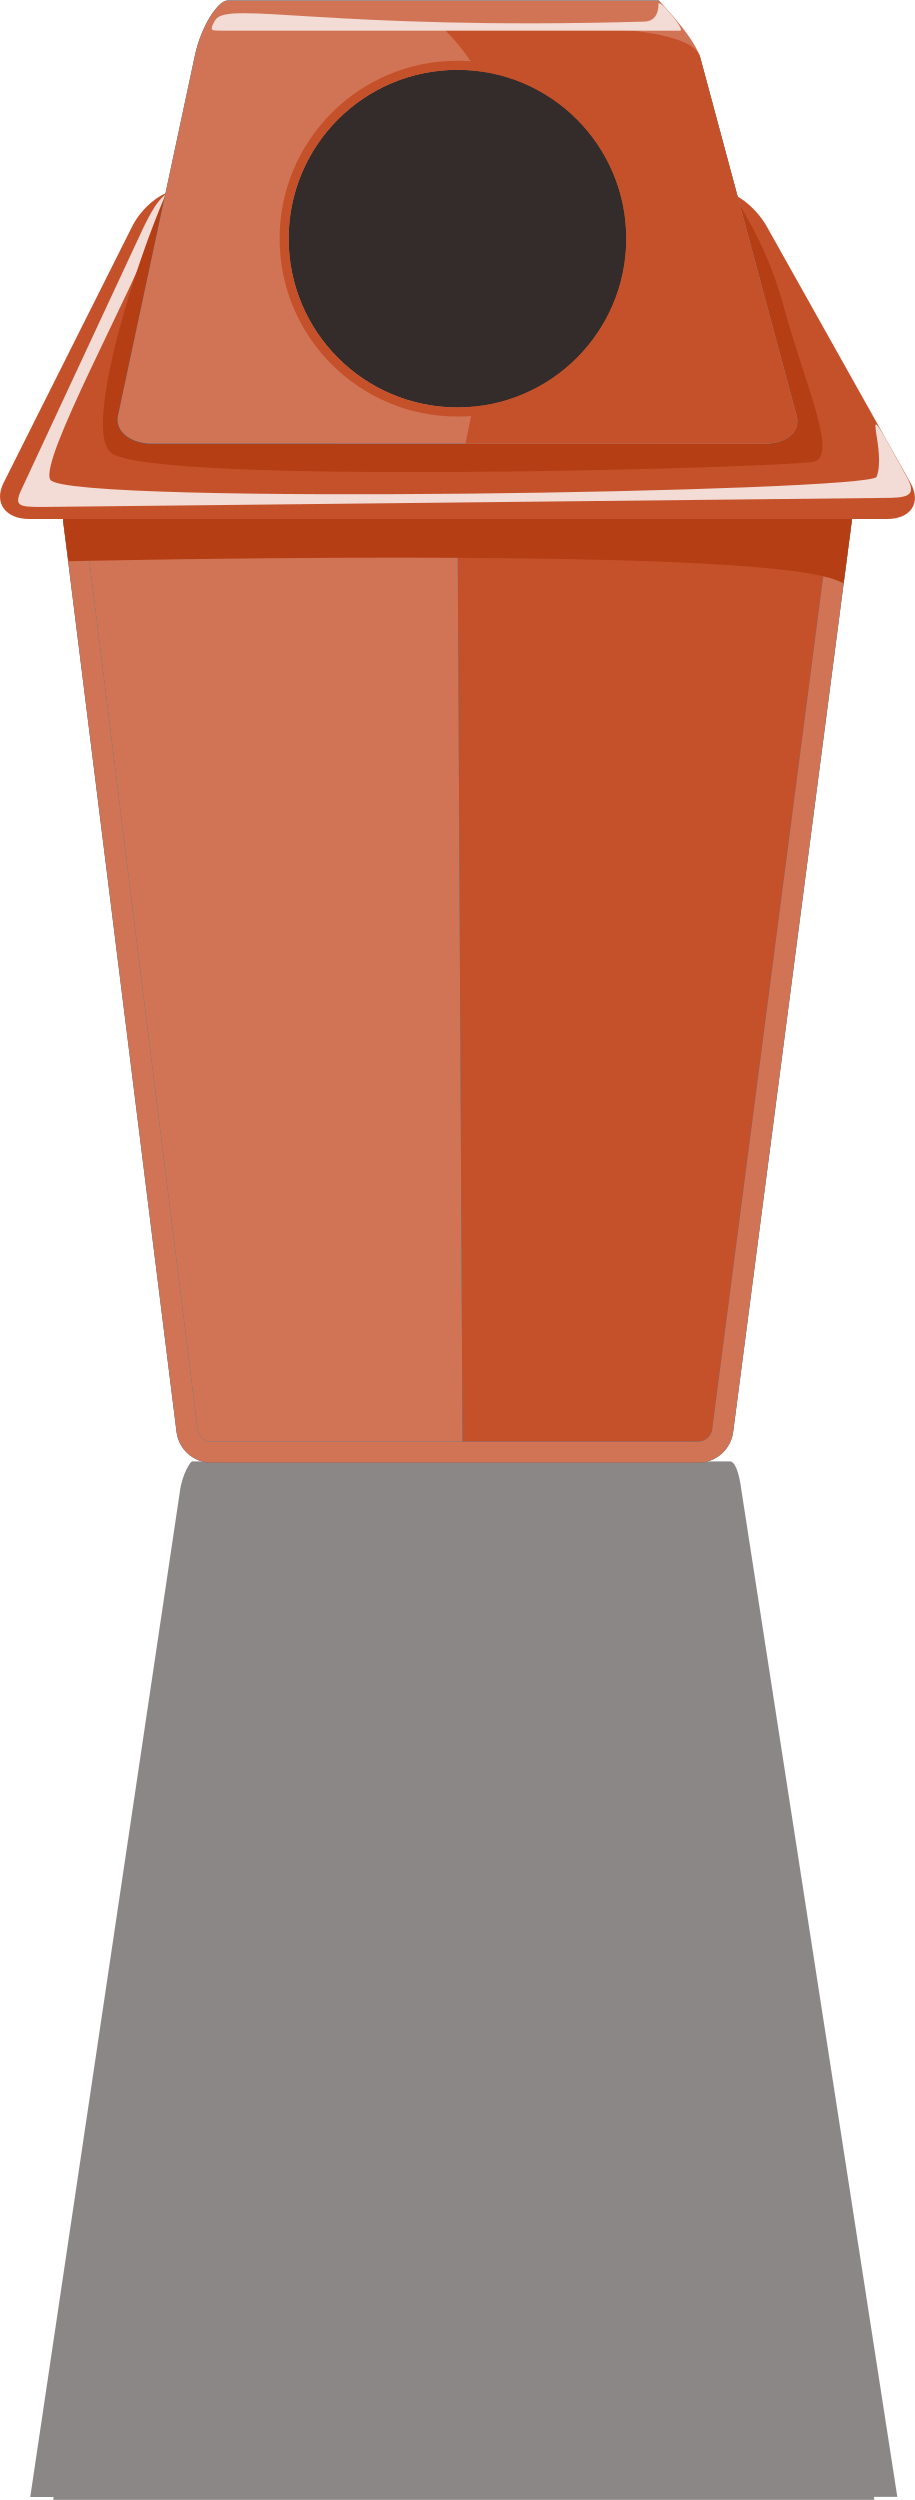
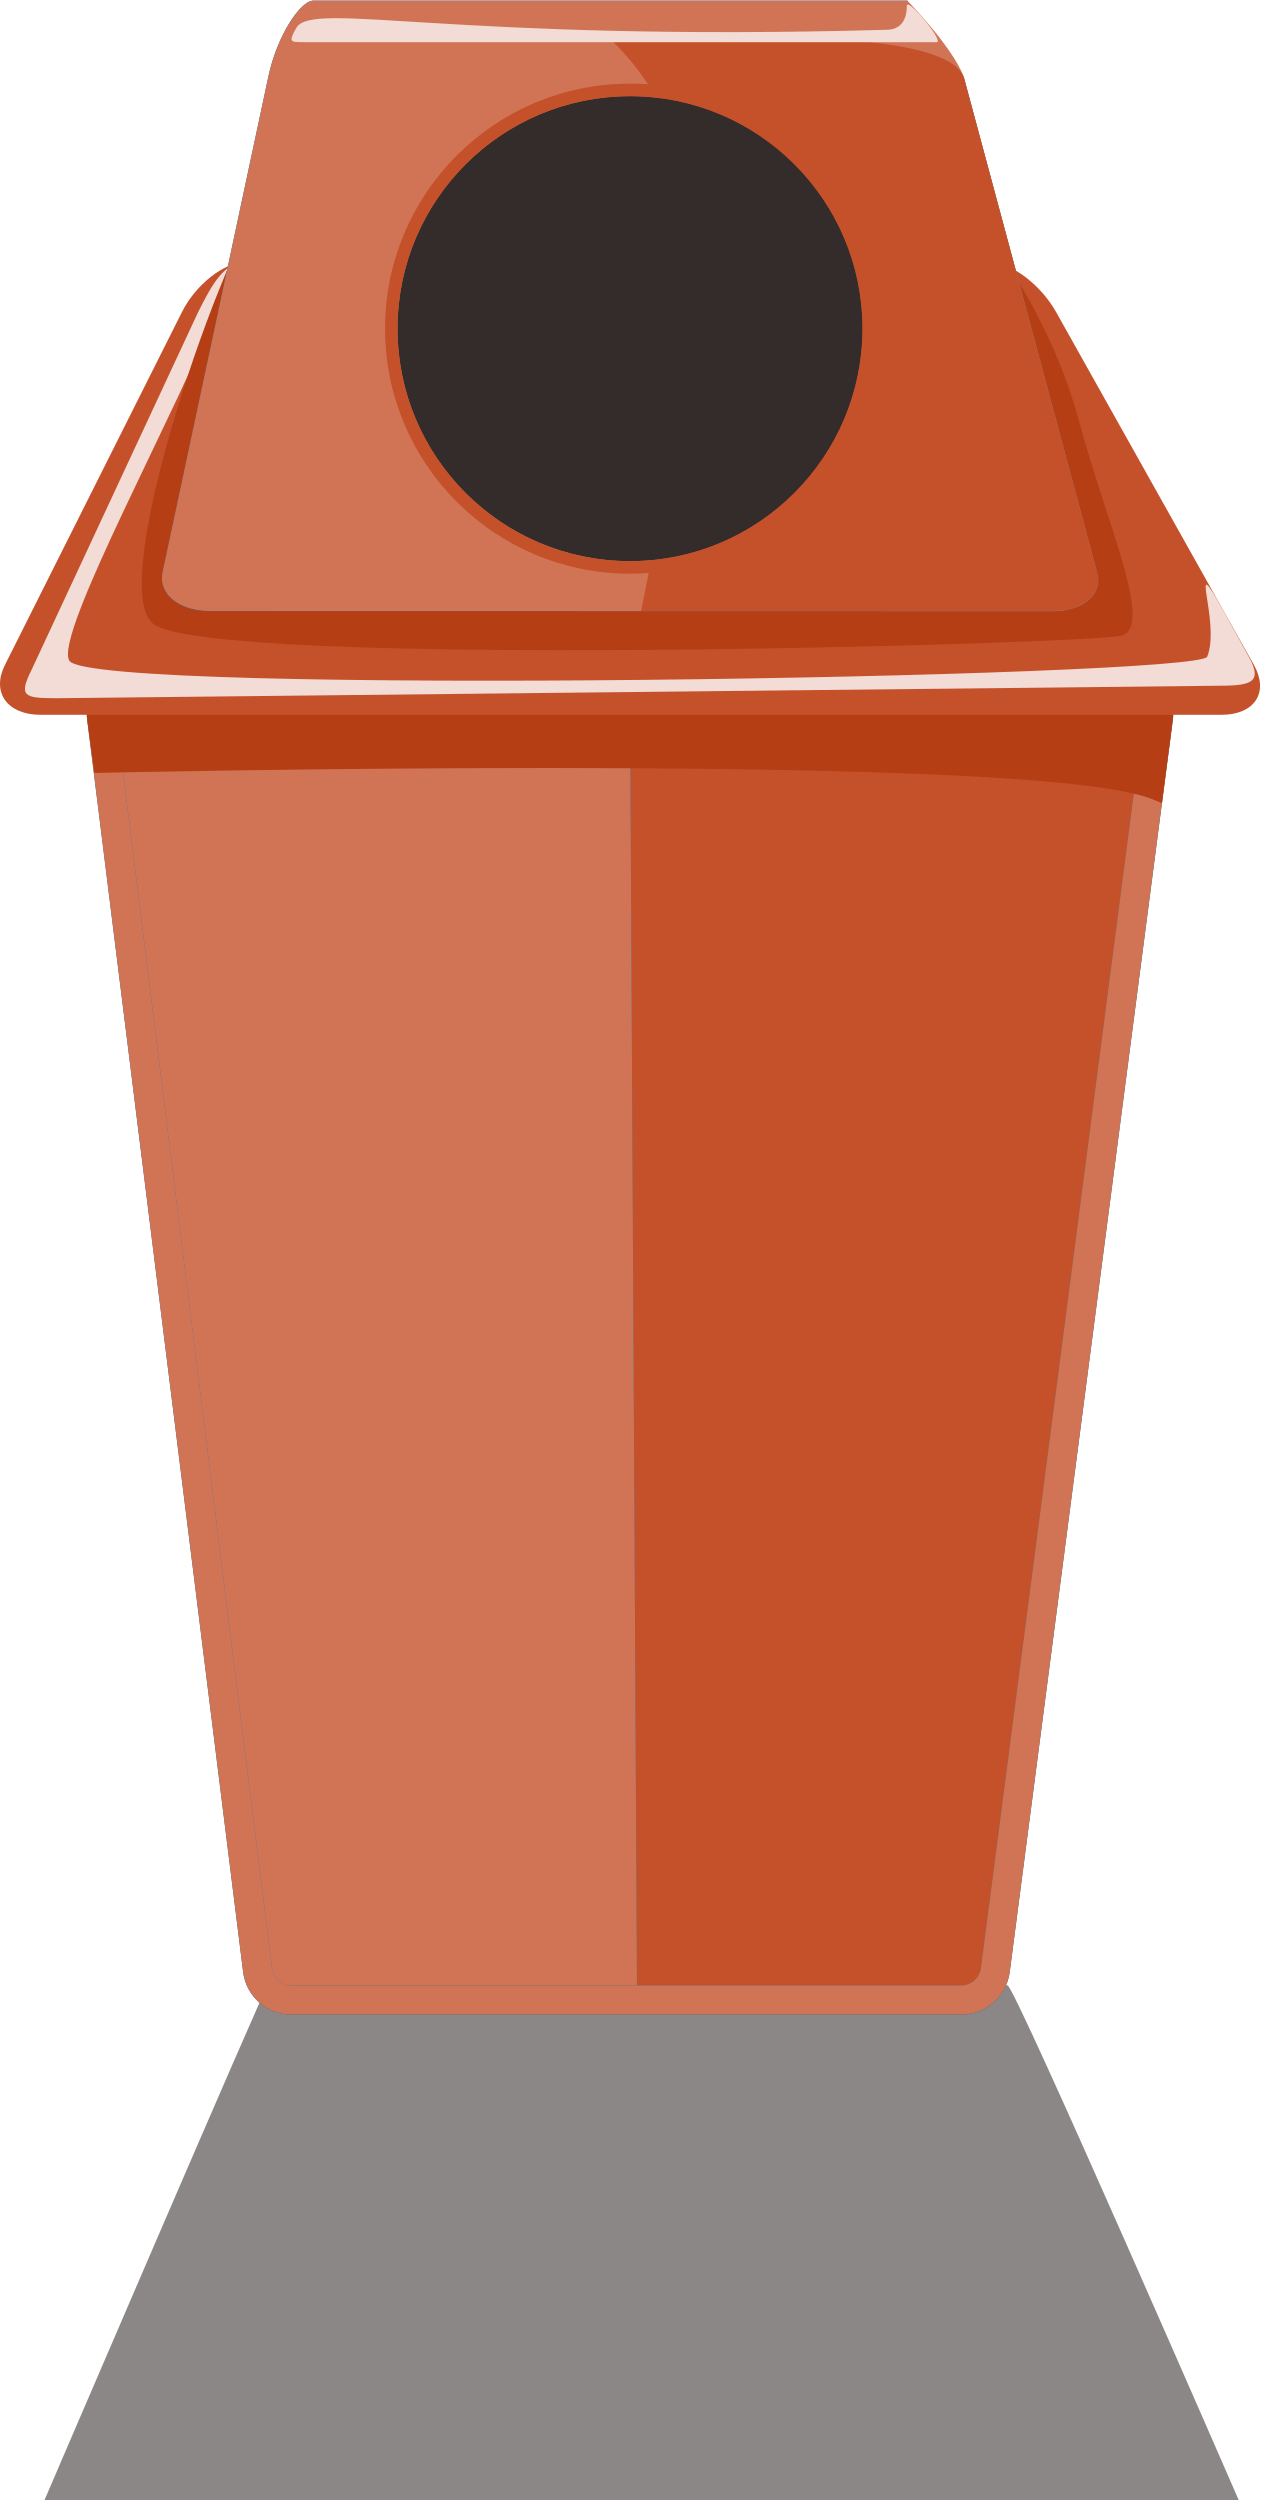
- <svg xmlns="http://www.w3.org/2000/svg" viewBox="0 0 276.46 755.42">
+ <svg xmlns="http://www.w3.org/2000/svg" viewBox="0 0 276.46 548.51">
  <defs>
    <style>.cls-1,.cls-8{fill:#332c2a;}.cls-1{fill-opacity:0.57;}.cls-2{fill:#0d74ae;}.cls-3{fill:#176287;}.cls-4{fill:#c5512b;}.cls-5{fill:#d17455;}.cls-6{fill:#b53e14;}.cls-7{fill:#f3dcd5;}</style>
  </defs>
  <g id="Layer_2" data-name="Layer 2">
    <g id="background">
-       <path class="cls-1" d="M16.1,755.38l248.08,0-.11-.91h7.07L224,450.13c-.72-5.52-2-8.65-3.54-8.55H58.09c-.43-.1-3.06,3.7-3.75,9.21L9.14,754.51h7.07Z" />
+       <path class="cls-1" d="M271.77,548.51s-49.18-113-50.72-112.93H58.72c-.42-.1-48.95,112.93-48.95,112.93Z" />
      <path class="cls-2" d="M63.62,435.62a4.32,4.32,0,0,1-3.92-3.52L25.44,157c0-.17-.07-.55.51-1.2,1-1.18,3.69-2.57,7.69-2.57H242.87c4,0,6.62,1.38,7.66,2.56.55.63.51,1,.48,1.17L215.19,432.07a4.4,4.4,0,0,1-4,3.55Z" />
      <path class="cls-2" d="M63.62,435.62a4.32,4.32,0,0,1-3.92-3.52L25.44,157c0-.17-.07-.55.51-1.2,1-1.18,3.69-2.57,7.69-2.57H242.87c4,0,6.62,1.38,7.66,2.56.55.63.51,1,.48,1.17L215.19,432.07a4.4,4.4,0,0,1-4,3.55Z" />
      <path class="cls-3" d="M242.87,146.81H33.64c-8.74,0-15.28,4.92-14.53,10.94L53.37,432.89A10.67,10.67,0,0,0,63.62,442H211.21a10.74,10.74,0,0,0,10.3-9.11l35.83-275.14C258.12,151.73,251.61,146.81,242.87,146.81ZM251,156.92,215.19,432.07a4.4,4.4,0,0,1-4,3.55H63.62a4.32,4.32,0,0,1-3.92-3.52L25.44,157c0-.17-.07-.55.51-1.2,1-1.18,3.69-2.57,7.69-2.57H242.87c4,0,6.62,1.38,7.66,2.56C251.08,156.38,251,156.76,251,156.92Z" />
      <path class="cls-4" d="M138.23,153.19H242.87c4,0,6.62,1.38,7.66,2.56.55.63.51,1,.48,1.17L215.19,432.07a4.4,4.4,0,0,1-4,3.55H139.75Z" />
      <path class="cls-5" d="M139.75,435.62H63.62a4.32,4.32,0,0,1-3.92-3.52L25.44,157c0-.17-.07-.55.51-1.2,1-1.18,3.69-2.57,7.69-2.57H138.23" />
      <path class="cls-5" d="M242.87,146.81H33.64c-8.74,0-15.28,4.92-14.53,10.94L53.37,432.89A10.67,10.67,0,0,0,63.62,442H211.21a10.74,10.74,0,0,0,10.3-9.11l35.83-275.14C258.12,151.73,251.61,146.81,242.87,146.81ZM251,156.92,215.19,432.07a4.4,4.4,0,0,1-4,3.55H63.62a4.32,4.32,0,0,1-3.92-3.52L25.44,157c0-.17-.07-.55.51-1.2,1-1.18,3.69-2.57,7.69-2.57H242.87c4,0,6.62,1.38,7.66,2.56C251.08,156.38,251,156.76,251,156.92Z" />
      <path id="shade" class="cls-6" d="M242.87,146.81H33.64c-8.74,0-15.28,4.92-14.53,10.94l1.59,11.84s191.46-4.41,228.07,4.55a28.68,28.68,0,0,1,6.16,2.1l2.41-18.49C258.12,151.73,251.61,146.81,242.87,146.81Z" />
      <path class="cls-4" d="M268,156.83H8.88c-7.3,0-10.81-4.92-7.8-10.93L39.92,68.46c3-6,9.25-10.93,13.86-10.93H217.2c4.61,0,11.14,4.92,14.51,10.93l43.41,77.44C278.49,151.91,275.27,156.83,268,156.83Z" />
      <path class="cls-7" d="M12.5,153.19l254.19-2.73c7.31,0,10.66-.37,7.29-6.38l-5.58-10.17c-8.09-14.43-.49,2.56-3.53,10.17-1.82,4.55-244.43,8.71-249.64.91C11.59,139.52,39.83,88.5,48,66.64,52,56.15,61.7,58.44,69.1,57.53H53.78c-4.61,0-7.29,4.92-10.3,10.93L7,146.81C4,152.83,5.19,153.19,12.5,153.19Z" />
      <path class="cls-6" d="M215.67,50.24c1.31,2.22,14.58,18.22,21,41.91s16.8,45.84,9.12,47.37c-9.12,1.83-200.44,7.29-212.28-2.73C23,128,49.85,52.06,58.05,43.86S201.09,25.64,215.67,50.24Z" />
      <path class="cls-2" d="M211.45,16.89l29.26,108.75a5.5,5.5,0,0,1-.91,5c-1.66,2.17-4.94,3.46-8.79,3.46H46c-3.92,0-7.33-1.34-9.14-3.57a5.79,5.79,0,0,1-1.18-5L58.89,16.75C60.8,7.8,65.92.13,68.78.13H199.06" />
      <path class="cls-5" d="M46,134.06c-3.92,0-7.33-1.34-9.14-3.57a5.79,5.79,0,0,1-1.18-5L58.89,16.75C60.8,7.8,65.92.13,68.78.13H199.06c-1.44-1.46,9.86,9.79,12.39,16.76l29.26,108.75a5.5,5.5,0,0,1-.91,5c-1.66,2.17-4.94,3.46-8.79,3.46Z" />
      <path class="cls-4" d="M211.45,16.89c-4.89-13.12-76.87-7.65-76.87-7.65,28.55,28.24,16.4,72,6.08,124.82H231c3.85,0,7.13-1.29,8.79-3.46a5.5,5.5,0,0,0,.91-5Z" />
      <circle class="cls-8" cx="138.23" cy="72.1" r="51.02" />
      <path class="cls-4" d="M138.23,18.35A53.76,53.76,0,1,0,192,72.1,53.75,53.75,0,0,0,138.23,18.35Zm0,104.77a51,51,0,1,1,51-51A51.07,51.07,0,0,1,138.23,123.12Z" />
      <path class="cls-7" d="M66.94,9.24l-1.15,0c-1.63-.07-2.73.15-.74-3.17,3.63-6,34,3.19,129.67.46,4.14-.12,4.27-4.24,4.23-5.16-.11-2.39,8.39,7.89,6.55,7.89H66.94Z" />
    </g>
  </g>
</svg>
